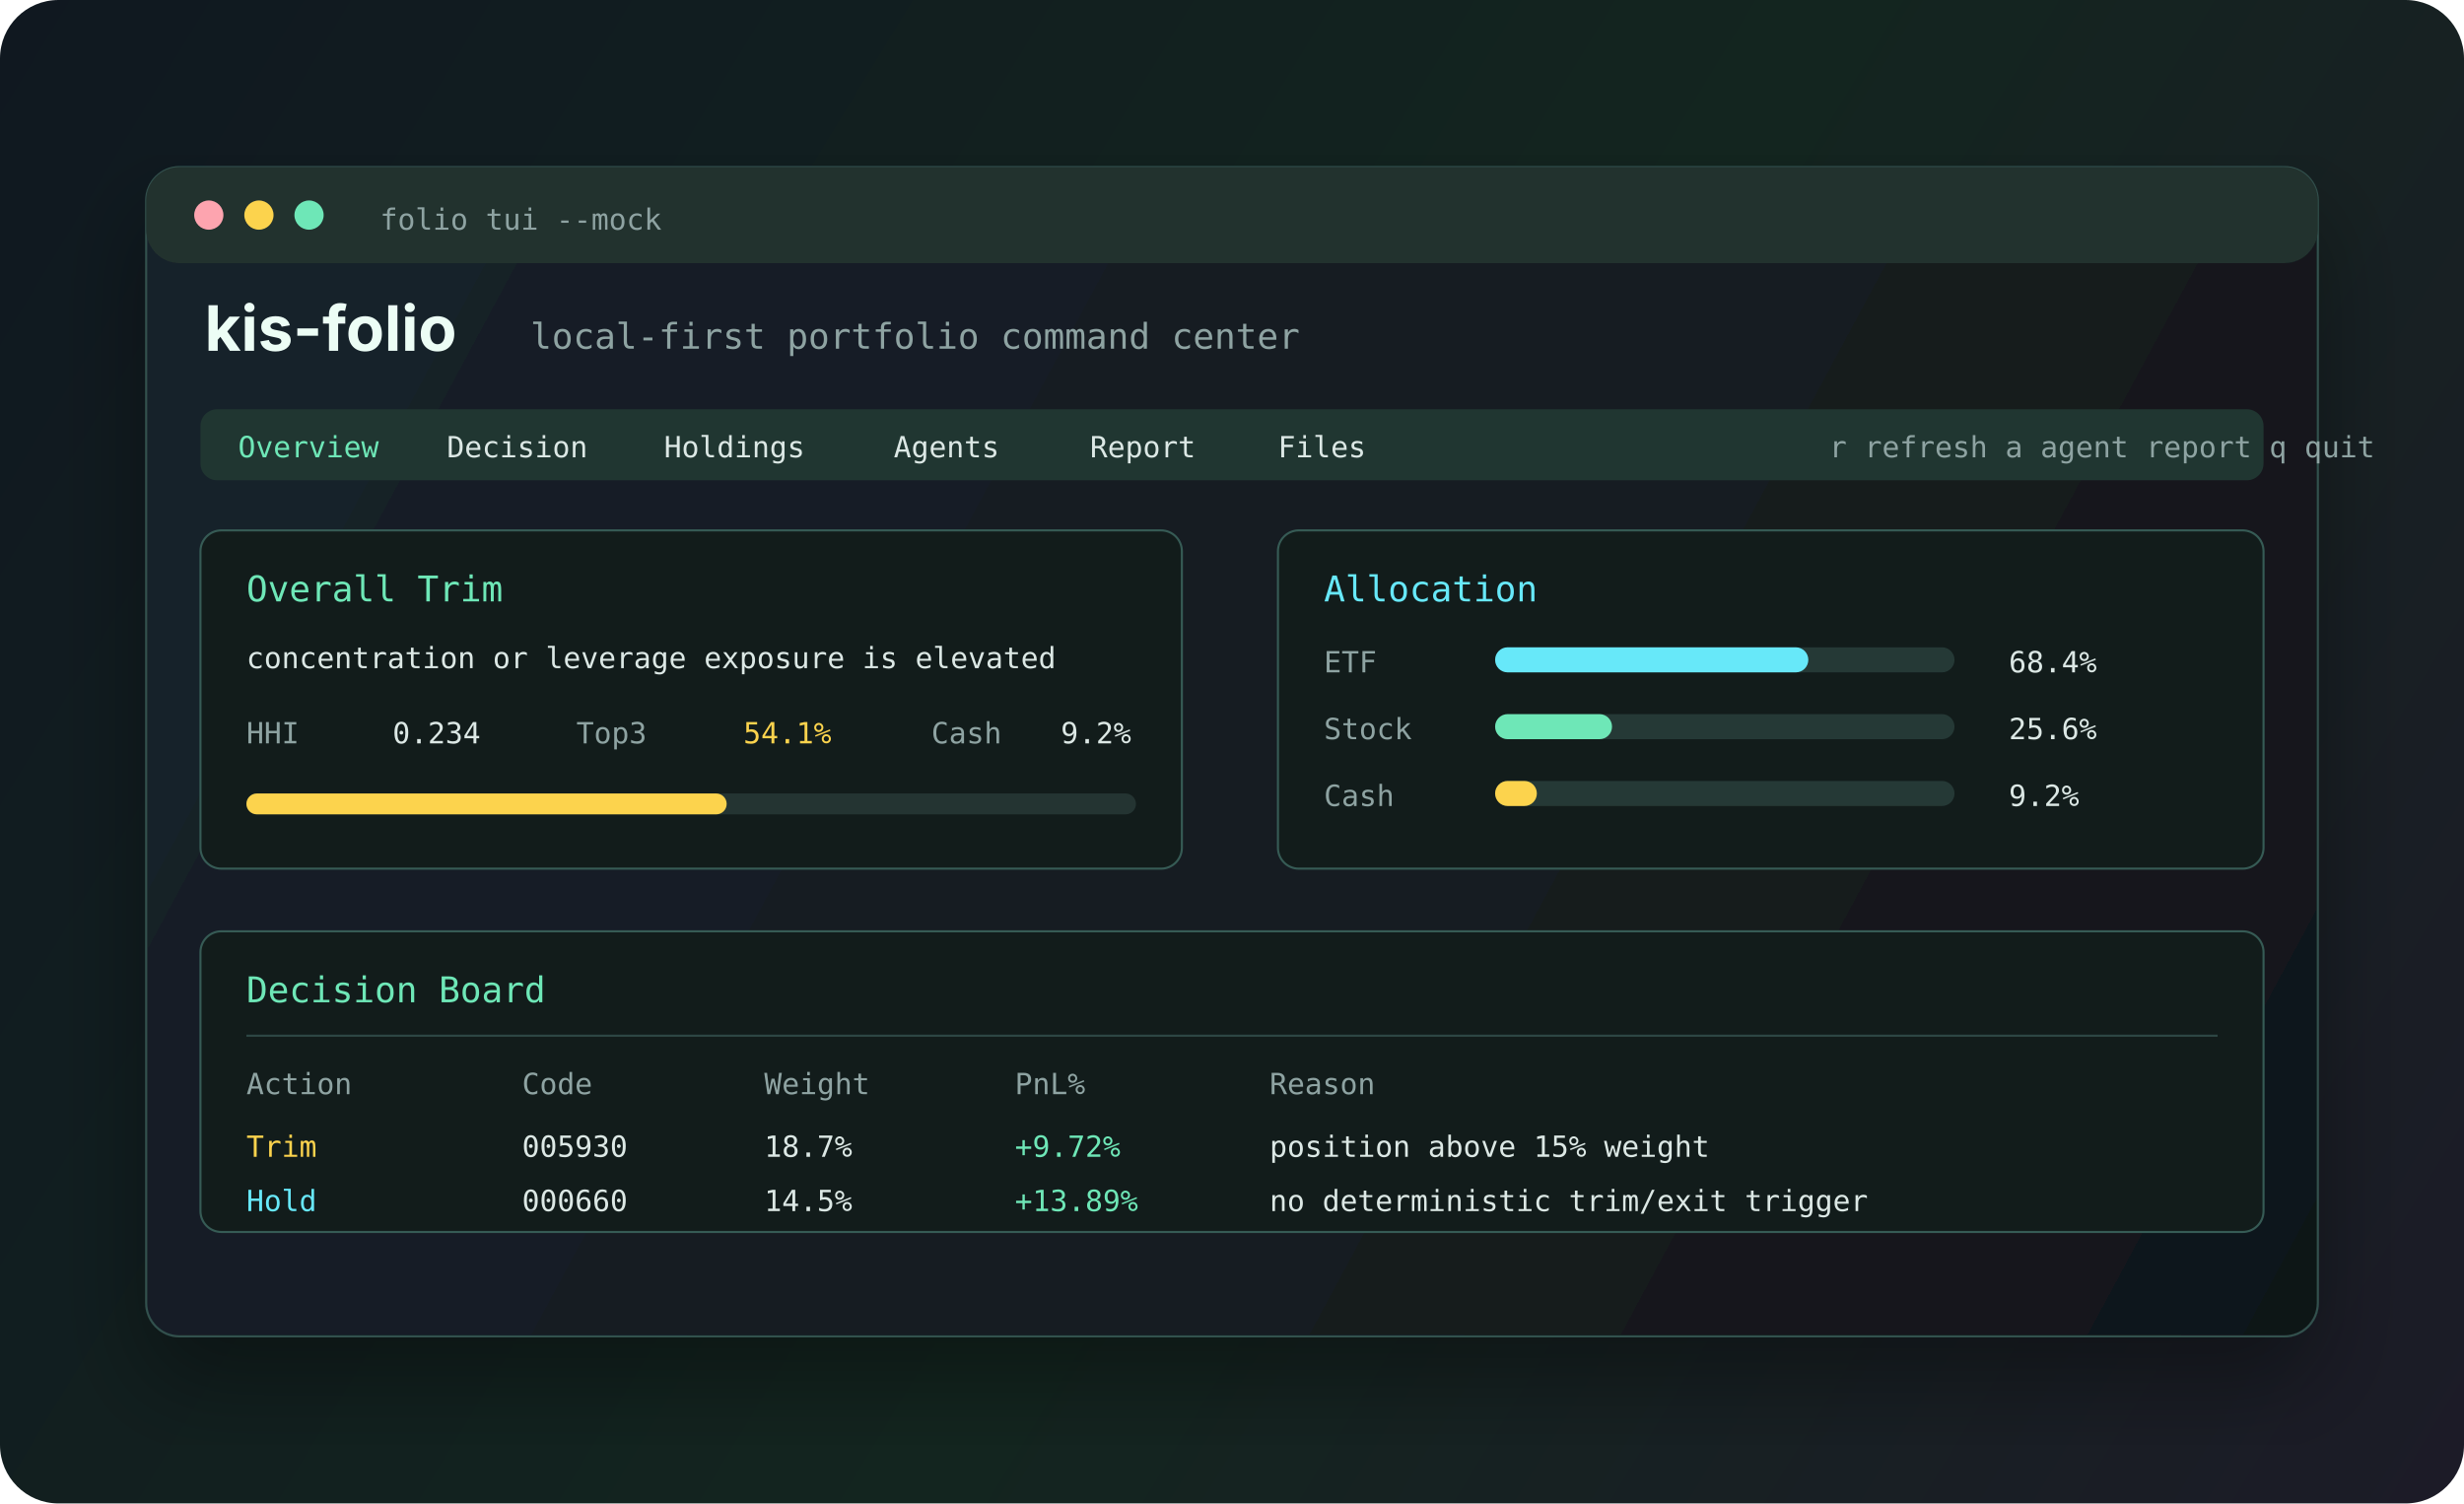
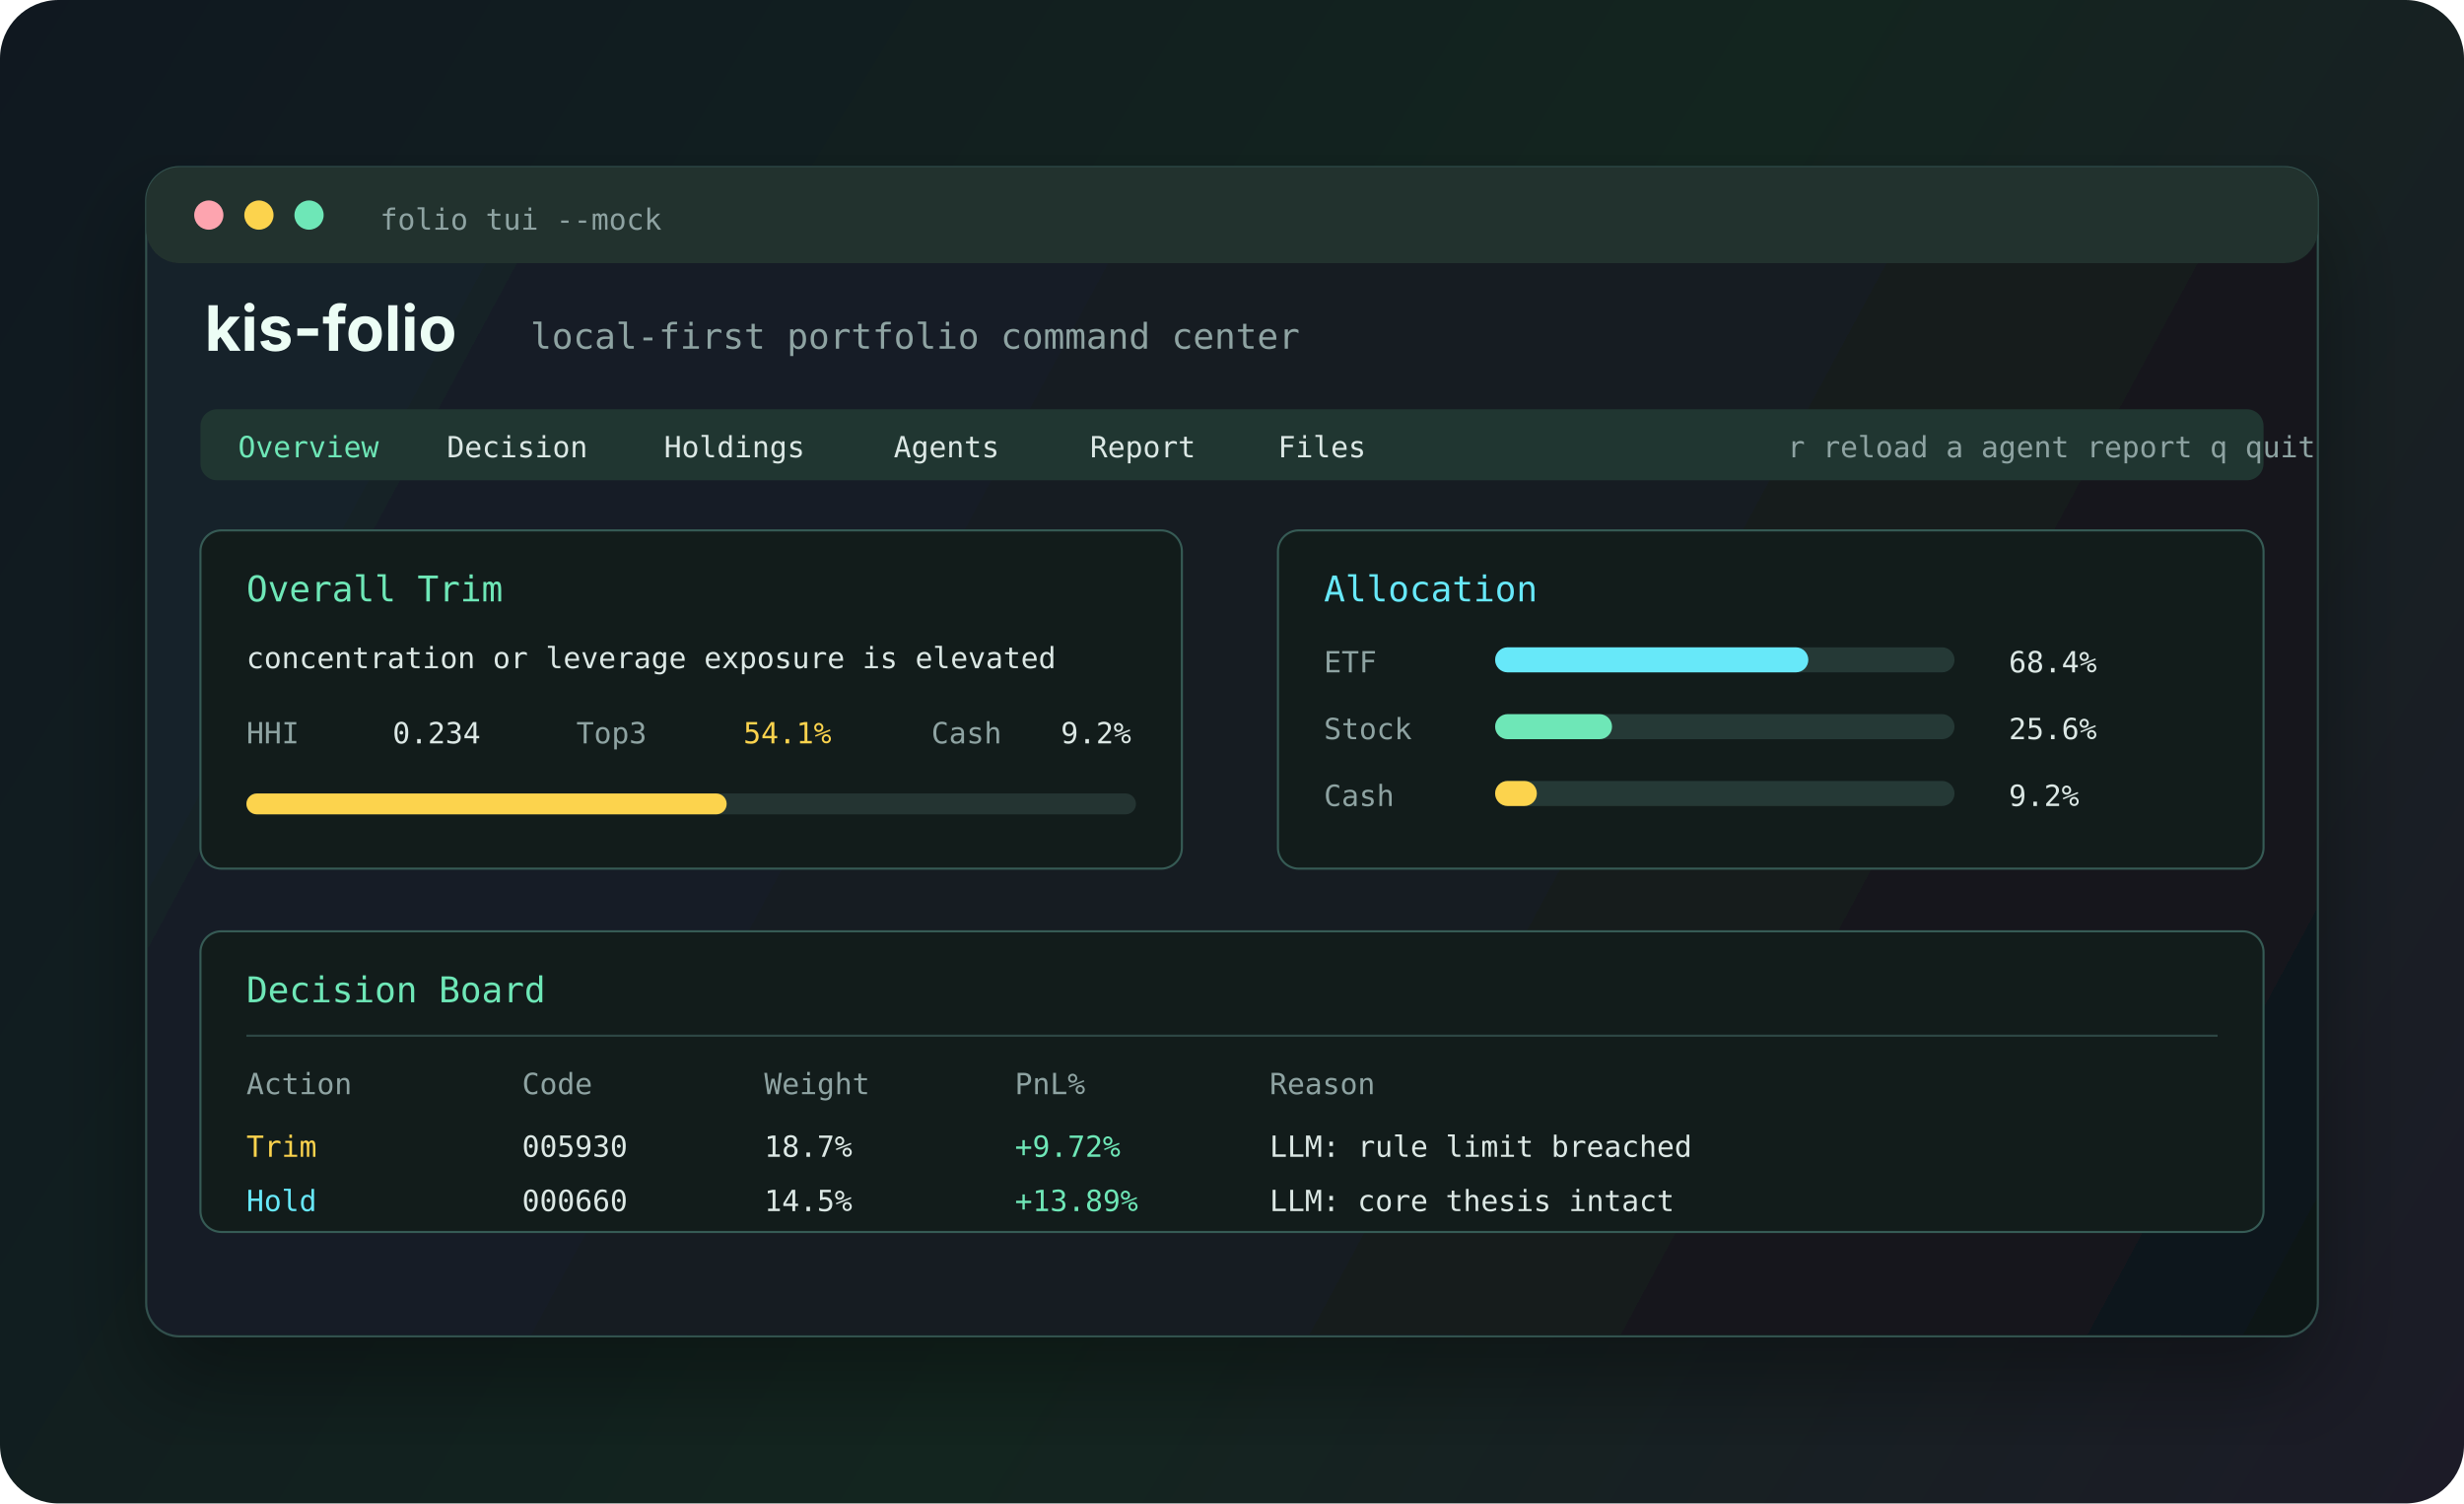
<svg xmlns="http://www.w3.org/2000/svg" width="1180" height="720" viewBox="0 0 1180 720" fill="none" role="img" aria-labelledby="title desc">
  <defs>
    <linearGradient id="bg" x1="0" y1="0" x2="1180" y2="720" gradientUnits="userSpaceOnUse">
      <stop stop-color="#101820" />
      <stop offset="0.54" stop-color="#13251F" />
      <stop offset="1" stop-color="#1C1B27" />
    </linearGradient>
    <linearGradient id="panel" x1="70" y1="82" x2="1110" y2="642" gradientUnits="userSpaceOnUse">
      <stop stop-color="#17212B" />
      <stop offset="1" stop-color="#111719" />
    </linearGradient>
    <filter id="shadow" x="30" y="52" width="1120" height="640" color-interpolation-filters="sRGB" filterUnits="userSpaceOnUse">
      <feDropShadow dx="0" dy="22" flood-color="#000000" flood-opacity="0.35" stdDeviation="22" />
    </filter>
    <style>
      .title { fill: #ECFDF5; font: 700 30px ui-sans-serif, system-ui, -apple-system, BlinkMacSystemFont, "Segoe UI", sans-serif; }
      .mono { font: 500 17px ui-monospace, SFMono-Regular, Menlo, Consolas, monospace; }
      .small { font: 500 14px ui-monospace, SFMono-Regular, Menlo, Consolas, monospace; }
      .muted { fill: #8EA3A2; }
      .text { fill: #DCE8E5; }
      .green { fill: #6EE7B7; }
      .yellow { fill: #FCD34D; }
      .red { fill: #FDA4AF; }
      .cyan { fill: #67E8F9; }
      .line { stroke: #2E4745; stroke-width: 1; }
    </style>
  </defs>
  <rect width="1180" height="720" rx="28" fill="url(#bg)" />
  <g filter="url(#shadow)">
    <rect x="70" y="80" width="1040" height="560" rx="16" fill="url(#panel)" stroke="#33514E" />
    <rect x="70" y="80" width="1040" height="46" rx="16" fill="#22312E" />
    <circle cx="100" cy="103" r="7" fill="#FDA4AF" />
    <circle cx="124" cy="103" r="7" fill="#FCD34D" />
    <circle cx="148" cy="103" r="7" fill="#6EE7B7" />
    <text x="182" y="110" class="small muted">folio tui --mock</text>
  </g>
  <text x="98" y="168" class="title">kis-folio</text>
  <text x="254" y="167" class="mono muted">local-first portfolio command center</text>
  <g transform="translate(96 196)">
    <rect width="988" height="34" rx="8" fill="#203631" />
    <text x="18" y="23" class="small green">Overview</text>
    <text x="118" y="23" class="small text">Decision</text>
    <text x="222" y="23" class="small text">Holdings</text>
    <text x="332" y="23" class="small text">Agents</text>
    <text x="426" y="23" class="small text">Report</text>
    <text x="516" y="23" class="small text">Files</text>
-     <text x="780" y="23" class="small muted">r refresh  a agent report  q quit</text>
+     <text x="760" y="23" class="small muted">r reload  a agent report  q quit</text>
  </g>
  <g transform="translate(96 254)">
    <rect width="470" height="162" rx="10" fill="#121C1B" stroke="#365B55" />
    <text x="22" y="34" class="mono green">Overall  Trim</text>
    <text x="22" y="66" class="small text">concentration or leverage exposure is elevated</text>
    <text x="22" y="102" class="small muted">HHI</text>
    <text x="92" y="102" class="small text">0.234</text>
    <text x="180" y="102" class="small muted">Top3</text>
    <text x="260" y="102" class="small yellow">54.1%</text>
    <text x="350" y="102" class="small muted">Cash</text>
    <text x="412" y="102" class="small text">9.2%</text>
    <rect x="22" y="126" width="426" height="10" rx="5" fill="#243432" />
    <rect x="22" y="126" width="230" height="10" rx="5" fill="#FCD34D" />
  </g>
  <g transform="translate(612 254)">
    <rect width="472" height="162" rx="10" fill="#121C1B" stroke="#365B55" />
    <text x="22" y="34" class="mono cyan">Allocation</text>
    <text x="22" y="68" class="small muted">ETF</text>
    <rect x="104" y="56" width="220" height="12" rx="6" fill="#253936" />
    <rect x="104" y="56" width="150" height="12" rx="6" fill="#67E8F9" />
    <text x="350" y="68" class="small text">68.4%</text>
    <text x="22" y="100" class="small muted">Stock</text>
    <rect x="104" y="88" width="220" height="12" rx="6" fill="#253936" />
    <rect x="104" y="88" width="56" height="12" rx="6" fill="#6EE7B7" />
    <text x="350" y="100" class="small text">25.6%</text>
    <text x="22" y="132" class="small muted">Cash</text>
    <rect x="104" y="120" width="220" height="12" rx="6" fill="#253936" />
    <rect x="104" y="120" width="20" height="12" rx="6" fill="#FCD34D" />
    <text x="350" y="132" class="small text">9.2%</text>
  </g>
  <g transform="translate(96 446)">
    <rect width="988" height="144" rx="10" fill="#121C1B" stroke="#365B55" />
    <text x="22" y="34" class="mono green">Decision Board</text>
    <line x1="22" y1="50" x2="966" y2="50" class="line" />
    <text x="22" y="78" class="small muted">Action</text>
    <text x="154" y="78" class="small muted">Code</text>
    <text x="270" y="78" class="small muted">Weight</text>
    <text x="390" y="78" class="small muted">PnL%</text>
    <text x="512" y="78" class="small muted">Reason</text>
    <text x="22" y="108" class="small yellow">Trim</text>
    <text x="154" y="108" class="small text">005930</text>
    <text x="270" y="108" class="small text">18.7%</text>
    <text x="390" y="108" class="small green">+9.72%</text>
-     <text x="512" y="108" class="small text">position above 15% weight</text>
+     <text x="512" y="108" class="small text">LLM: rule limit breached</text>
    <text x="22" y="134" class="small cyan">Hold</text>
    <text x="154" y="134" class="small text">000660</text>
    <text x="270" y="134" class="small text">14.5%</text>
    <text x="390" y="134" class="small green">+13.89%</text>
-     <text x="512" y="134" class="small text">no deterministic trim/exit trigger</text>
+     <text x="512" y="134" class="small text">LLM: core thesis intact</text>
  </g>
</svg>
